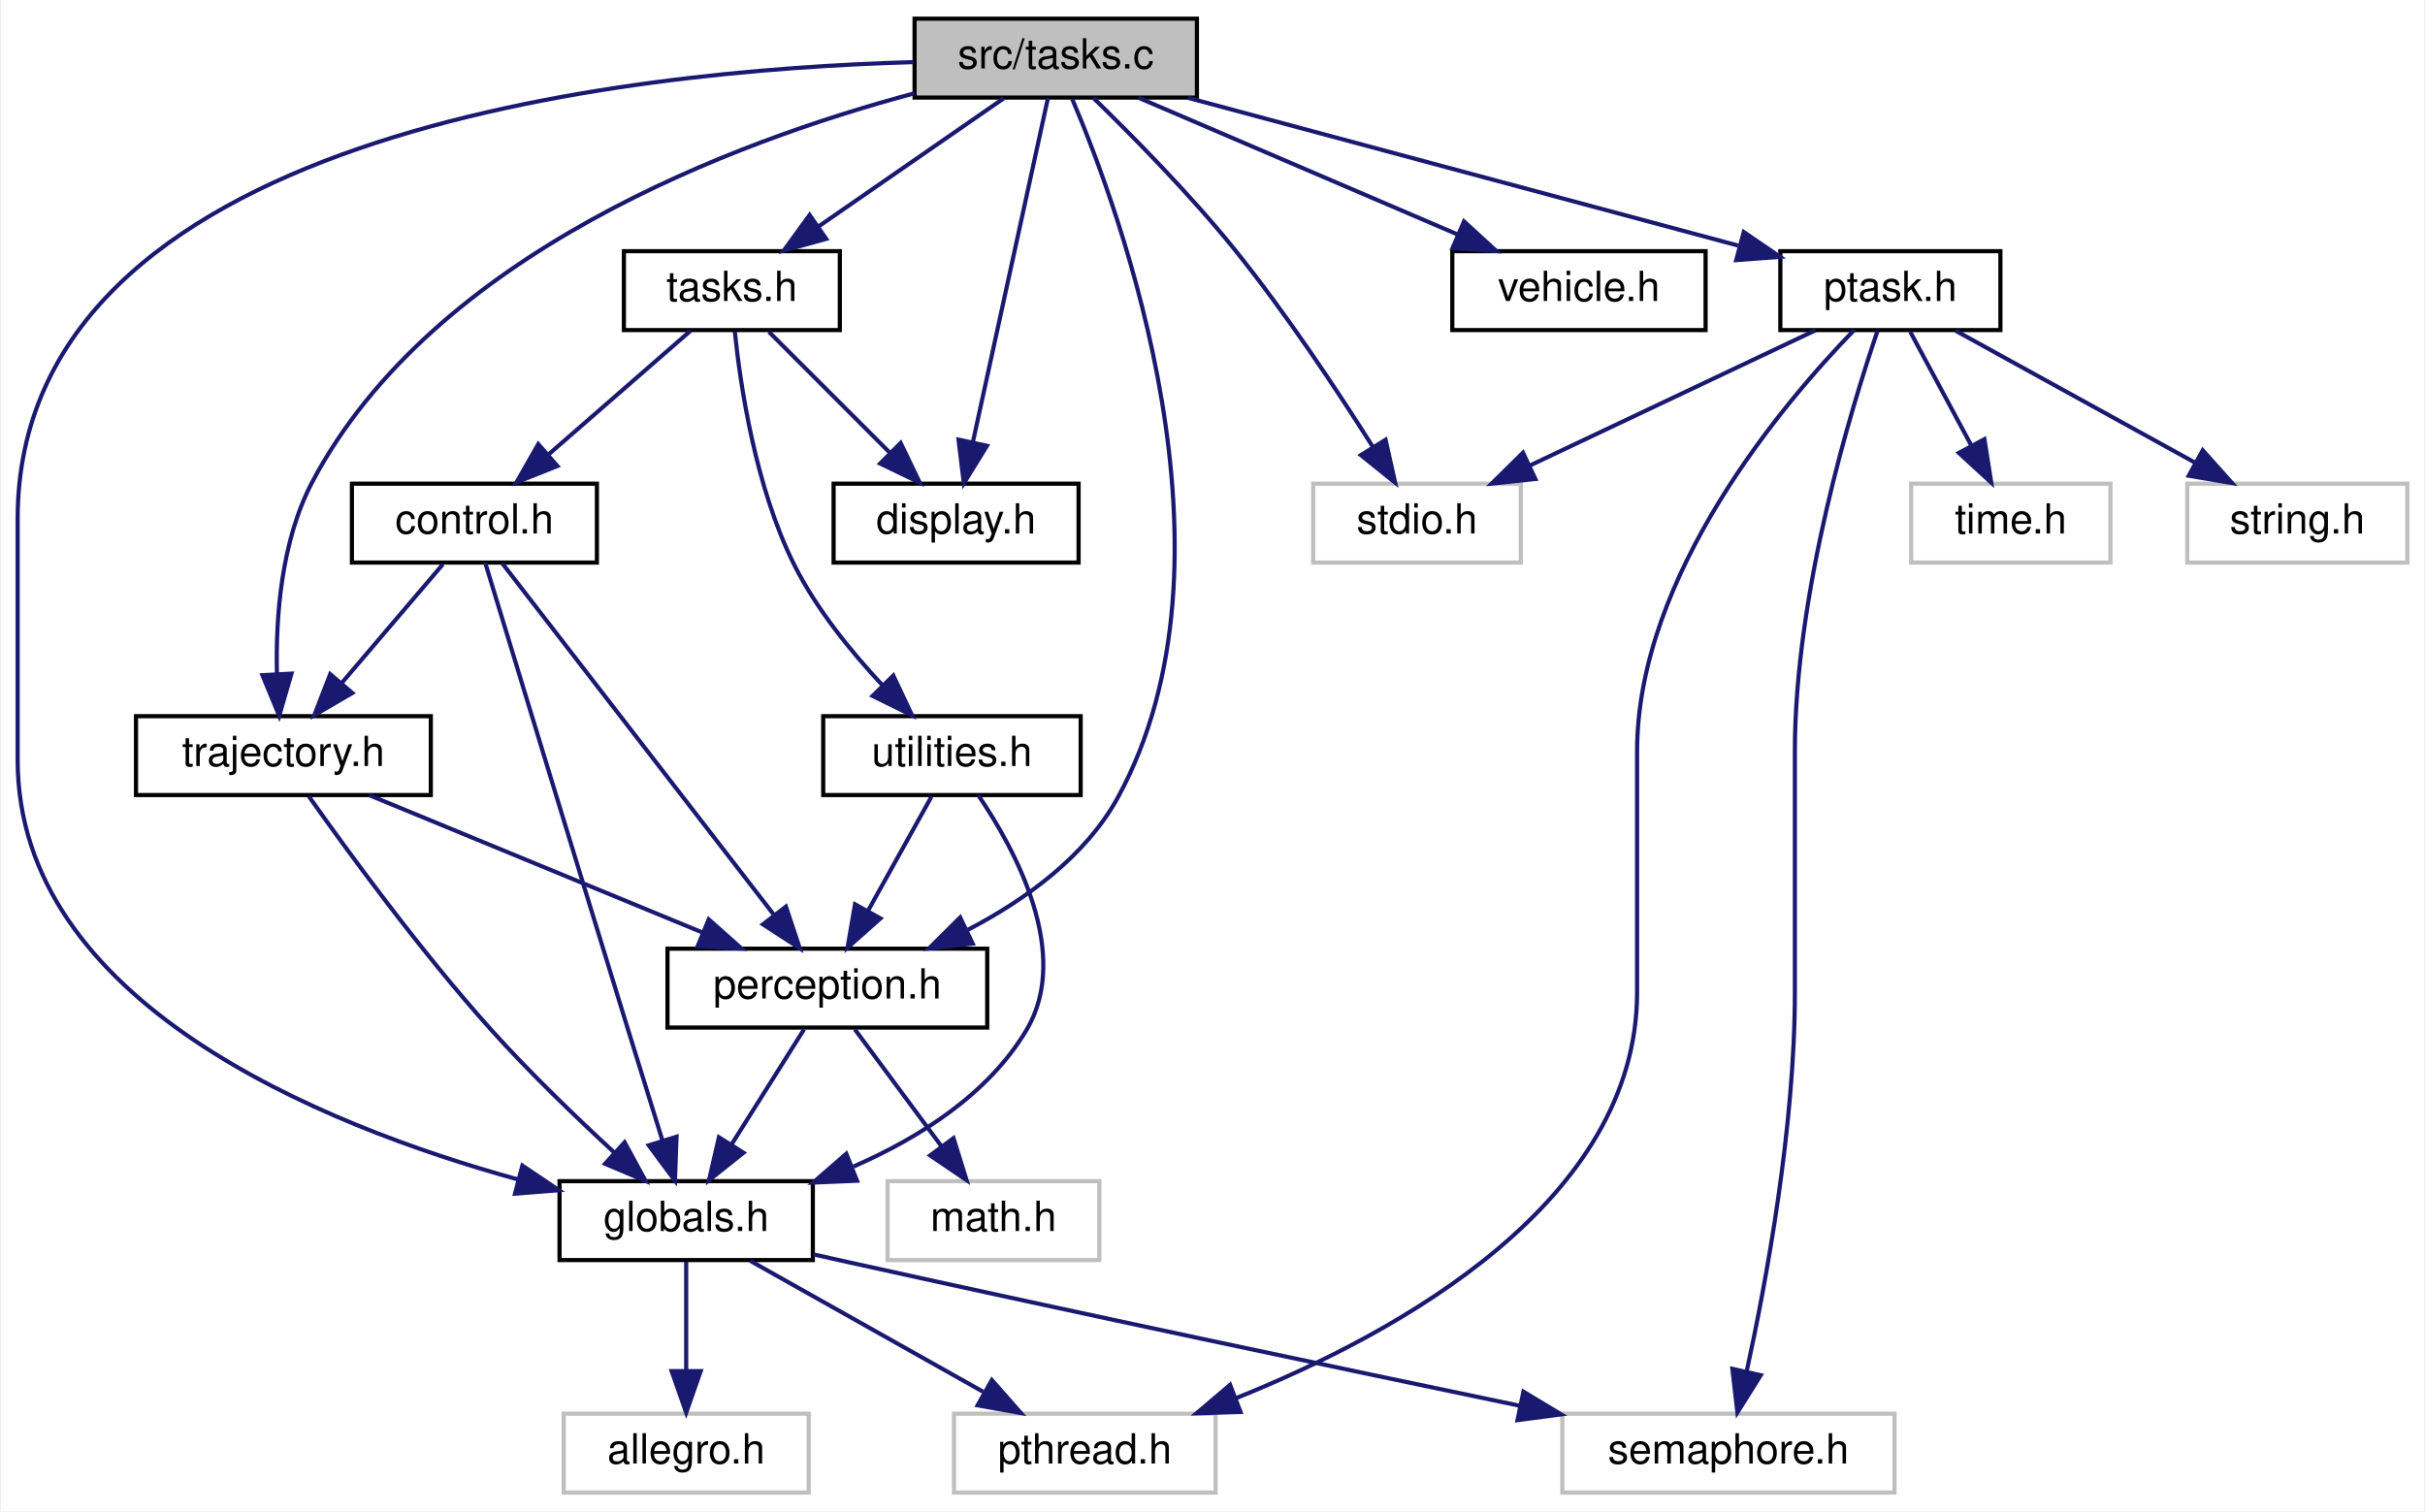
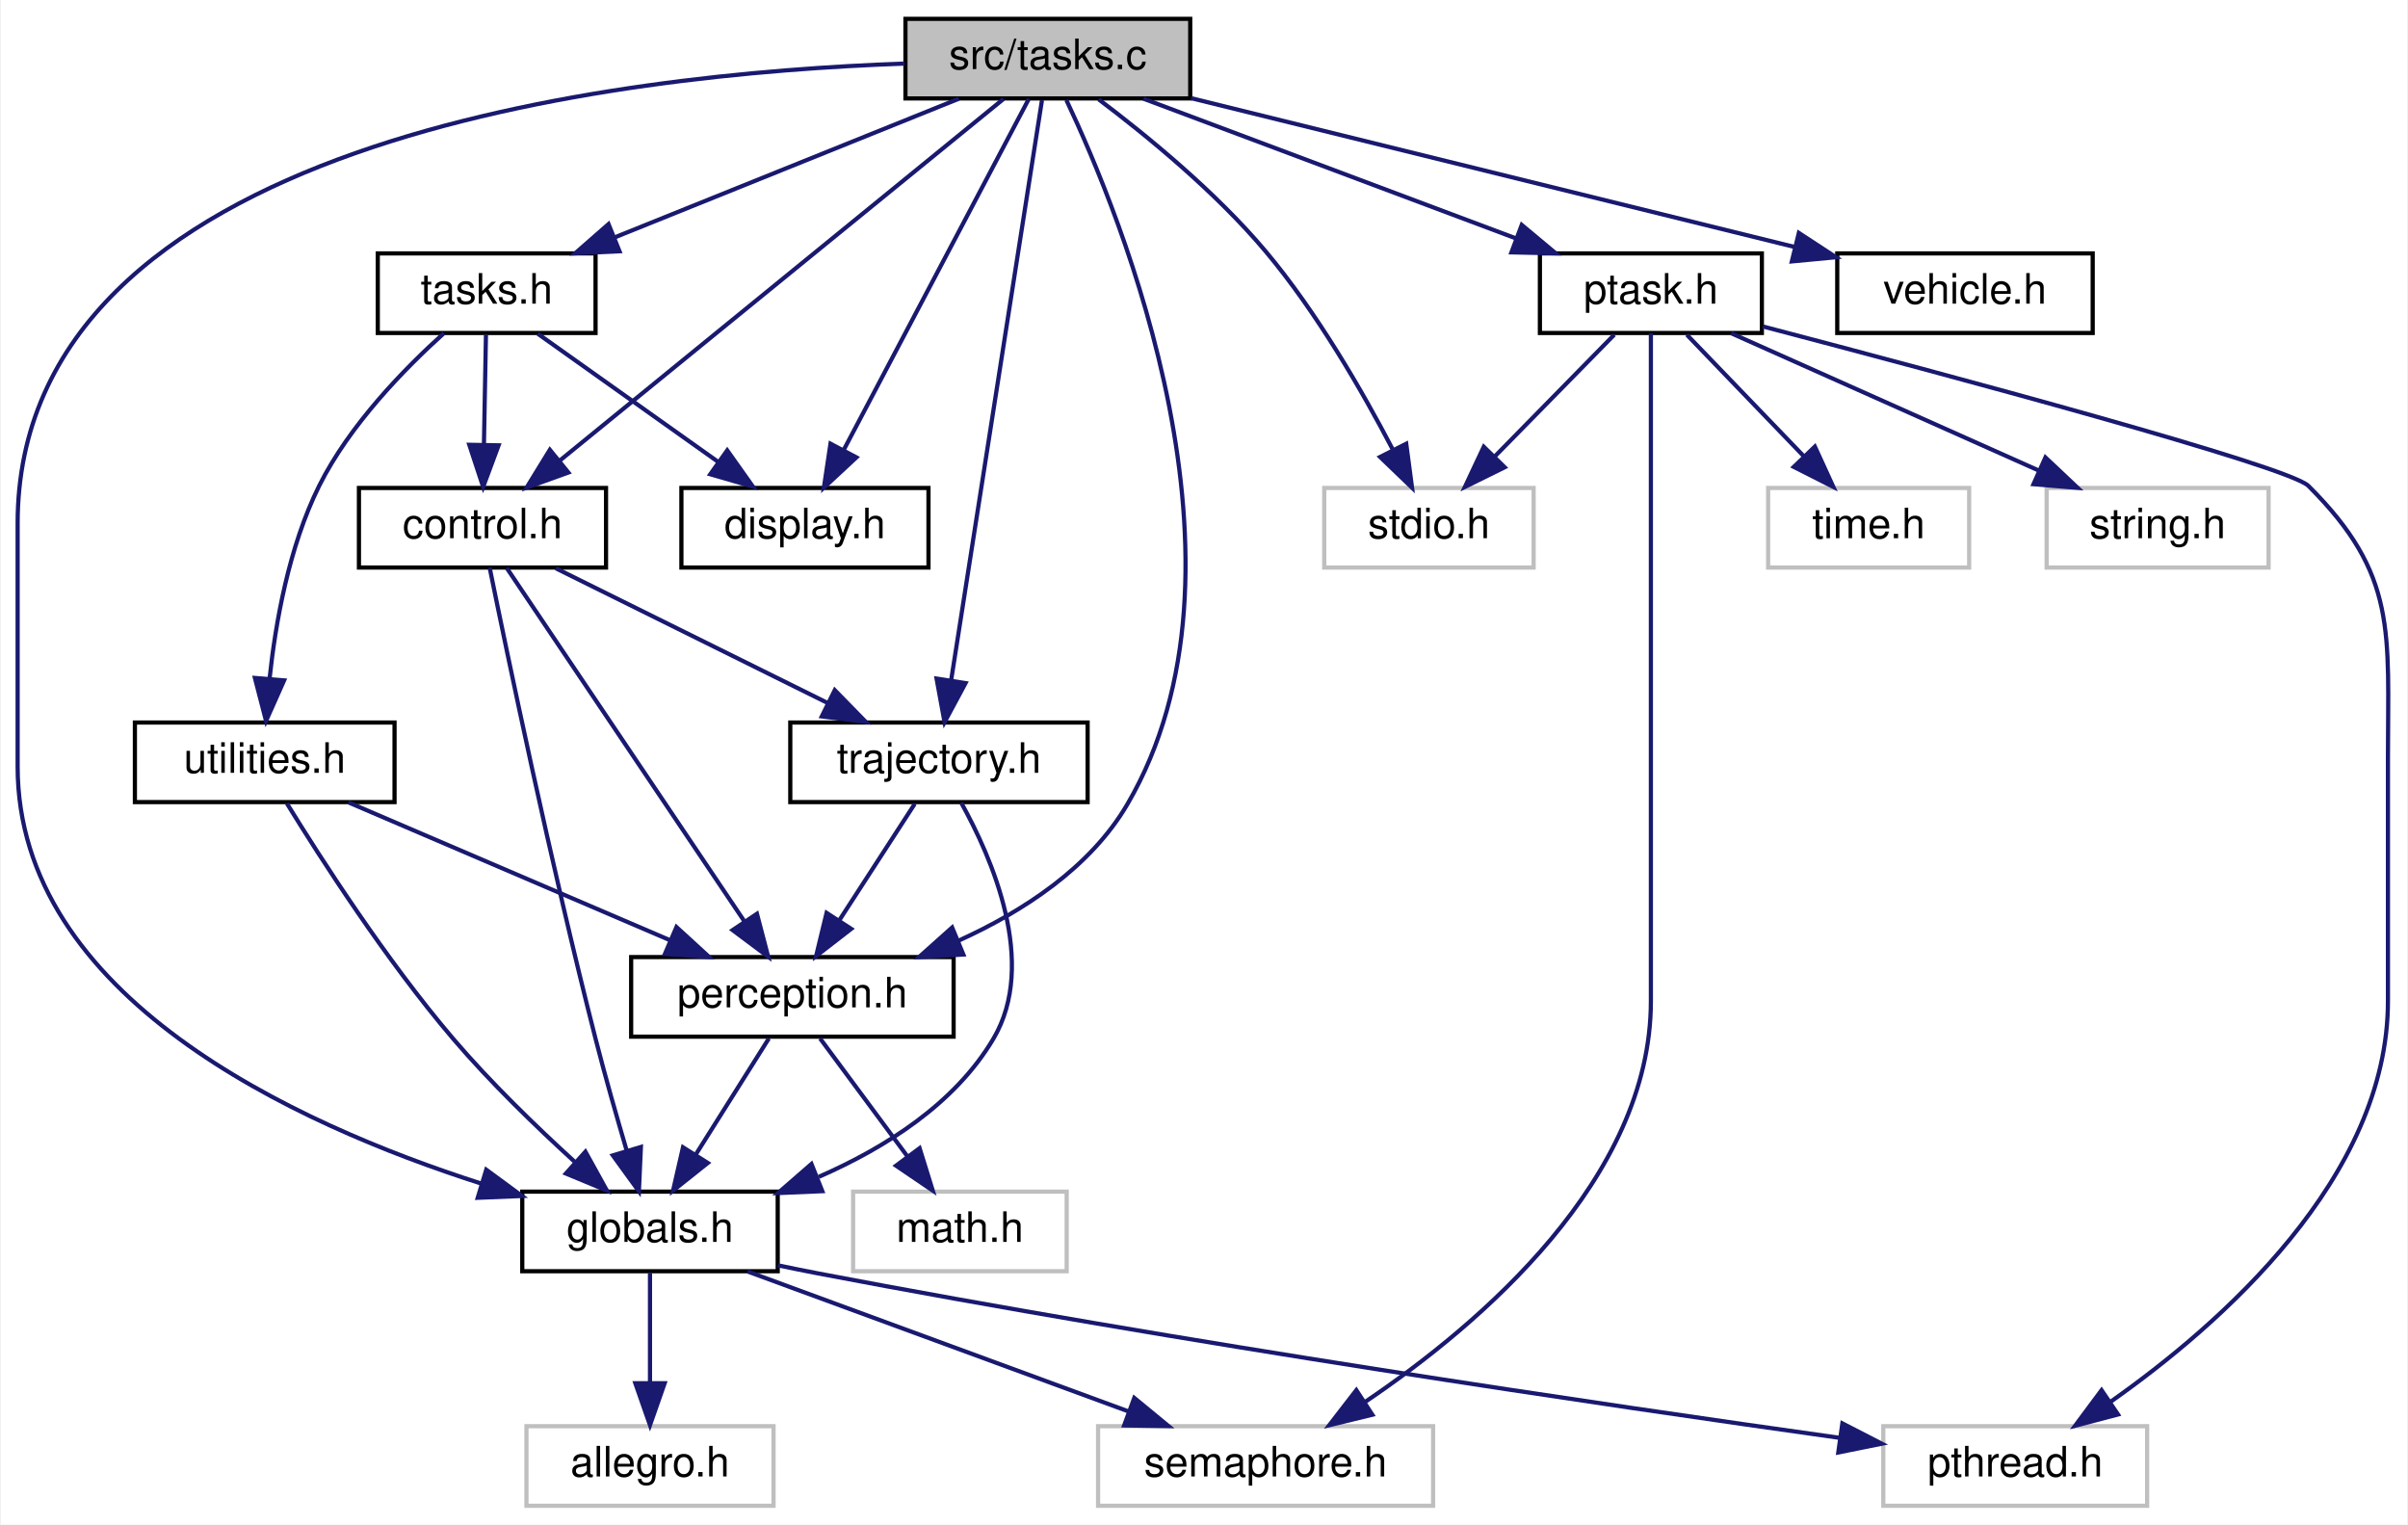
- <svg xmlns="http://www.w3.org/2000/svg" xmlns:xlink="http://www.w3.org/1999/xlink" width="584pt" height="364pt" viewBox="0.00 0.00 583.50 364.00">
+ <svg xmlns="http://www.w3.org/2000/svg" xmlns:xlink="http://www.w3.org/1999/xlink" width="575pt" height="364pt" viewBox="0.00 0.00 574.58 364.00">
  <g id="graph0" class="graph" transform="scale(1 1) rotate(0) translate(4 360)">
-     <polygon fill="white" stroke="transparent" points="-4,4 -4,-360 579.5,-360 579.5,4 -4,4" />
+     <polygon fill="white" stroke="transparent" points="-4,4 -4,-360 570.58,-360 570.58,4 -4,4" />
    <g id="node1" class="node">
      <g id="a_node1">
        <a xlink:title="Contains periodic task functions for LiDAR perception, trajectory planning, vehicle control,...">
-           <polygon fill="#bfbfbf" stroke="black" points="216,-336.5 216,-355.5 284,-355.5 284,-336.5 216,-336.5" />
-           <text text-anchor="middle" x="250" y="-343.5" font-family="Helvetica,sans-Serif" font-size="10.00">src/tasks.c</text>
+           <polygon fill="#bfbfbf" stroke="black" points="212,-336.5 212,-355.5 280,-355.5 280,-336.5 212,-336.5" />
+           <text text-anchor="middle" x="246" y="-343.5" font-family="Helvetica,sans-Serif" font-size="10.00">src/tasks.c</text>
        </a>
      </g>
    </g>
    <g id="node2" class="node">
      <g id="a_node2">
        <a xlink:title=" ">
          <polygon fill="white" stroke="#bfbfbf" points="312,-224.5 312,-243.5 362,-243.5 362,-224.5 312,-224.5" />
          <text text-anchor="middle" x="337" y="-231.5" font-family="Helvetica,sans-Serif" font-size="10.00">stdio.h</text>
        </a>
      </g>
    </g>
    <g id="edge1" class="edge">
-       <path fill="none" stroke="midnightblue" d="M259.03,-336.44C268.06,-327.67 282.14,-313.46 293,-300 305.39,-284.64 317.85,-265.85 326.33,-252.43" />
-       <polygon fill="midnightblue" stroke="midnightblue" points="329.43,-254.08 331.74,-243.74 323.48,-250.38 329.43,-254.08" />
+       <path fill="none" stroke="midnightblue" d="M258.12,-336.29C269.33,-327.85 286.02,-314.26 298,-300 310.28,-285.39 321.16,-266.47 328.29,-252.82" />
+       <polygon fill="midnightblue" stroke="midnightblue" points="331.58,-254.06 332.97,-243.56 325.34,-250.9 331.58,-254.06" />
    </g>
    <g id="node3" class="node">
      <g id="a_node3">
        <a xlink:href="globals_8h.html" target="_top" xlink:title="Global constants, variables, and structures for the simulation and visualization system.">
-           <polygon fill="white" stroke="black" points="130.5,-56.5 130.5,-75.5 191.5,-75.5 191.5,-56.5 130.5,-56.5" />
-           <text text-anchor="middle" x="161" y="-63.5" font-family="Helvetica,sans-Serif" font-size="10.00">globals.h</text>
+           <polygon fill="white" stroke="black" points="120.5,-56.5 120.5,-75.5 181.5,-75.5 181.5,-56.5 120.5,-56.5" />
+           <text text-anchor="middle" x="151" y="-63.5" font-family="Helvetica,sans-Serif" font-size="10.00">globals.h</text>
        </a>
      </g>
    </g>
    <g id="edge2" class="edge">
-       <path fill="none" stroke="midnightblue" d="M215.76,-345.04C147.29,-343.12 0,-328.18 0,-235 0,-235 0,-235 0,-177 0,-118.69 72.89,-89.05 120.58,-75.89" />
-       <polygon fill="midnightblue" stroke="midnightblue" points="121.55,-79.26 130.34,-73.33 119.78,-72.49 121.55,-79.26" />
+       <path fill="none" stroke="midnightblue" d="M211.79,-344.82C144.2,-342.46 0,-326.7 0,-235 0,-235 0,-235 0,-177 0,-122.12 65.97,-91.73 110.7,-77.43" />
+       <polygon fill="midnightblue" stroke="midnightblue" points="111.9,-80.73 120.44,-74.46 109.86,-74.03 111.9,-80.73" />
    </g>
    <g id="node7" class="node">
      <g id="a_node7">
        <a xlink:href="tasks_8h.html" target="_top" xlink:title="Declaration of task thread functions for the simulation.">
-           <polygon fill="white" stroke="black" points="146,-280.5 146,-299.5 198,-299.5 198,-280.5 146,-280.5" />
-           <text text-anchor="middle" x="172" y="-287.5" font-family="Helvetica,sans-Serif" font-size="10.00">tasks.h</text>
+           <polygon fill="white" stroke="black" points="86,-280.5 86,-299.5 138,-299.5 138,-280.5 86,-280.5" />
+           <text text-anchor="middle" x="112" y="-287.5" font-family="Helvetica,sans-Serif" font-size="10.00">tasks.h</text>
        </a>
      </g>
    </g>
    <g id="edge6" class="edge">
-       <path fill="none" stroke="midnightblue" d="M237.47,-336.32C225.41,-327.98 206.97,-315.21 192.73,-305.35" />
-       <polygon fill="midnightblue" stroke="midnightblue" points="194.72,-302.47 184.5,-299.65 190.73,-308.22 194.72,-302.47" />
+       <path fill="none" stroke="midnightblue" d="M224.77,-336.44C202.62,-327.52 167.68,-313.44 142.56,-303.32" />
+       <polygon fill="midnightblue" stroke="midnightblue" points="143.72,-300.01 133.13,-299.52 141.1,-306.5 143.72,-300.01" />
    </g>
    <g id="node9" class="node">
      <g id="a_node9">
        <a xlink:href="perception_8h.html" target="_top" xlink:title="Header file for perception-related types, constants, and function declarations.">
-           <polygon fill="white" stroke="black" points="156.5,-112.5 156.5,-131.5 233.5,-131.5 233.5,-112.5 156.5,-112.5" />
-           <text text-anchor="middle" x="195" y="-119.5" font-family="Helvetica,sans-Serif" font-size="10.00">perception.h</text>
+           <polygon fill="white" stroke="black" points="146.5,-112.5 146.5,-131.5 223.5,-131.5 223.5,-112.5 146.5,-112.5" />
+           <text text-anchor="middle" x="185" y="-119.5" font-family="Helvetica,sans-Serif" font-size="10.00">perception.h</text>
        </a>
      </g>
    </g>
    <g id="edge19" class="edge">
-       <path fill="none" stroke="midnightblue" d="M253.95,-336.2C265.48,-309.11 296.33,-225.38 265,-168 257.18,-153.68 242.64,-143.24 228.82,-136.04" />
-       <polygon fill="midnightblue" stroke="midnightblue" points="230,-132.72 219.47,-131.56 226.98,-139.03 230,-132.72" />
+       <path fill="none" stroke="midnightblue" d="M250.42,-336.12C263.34,-308.83 298.08,-224.56 265,-168 256.14,-152.85 240.09,-142.41 224.69,-135.42" />
+       <polygon fill="midnightblue" stroke="midnightblue" points="225.83,-132.11 215.25,-131.51 223.15,-138.57 225.83,-132.11" />
+     </g>
+     <g id="node11" class="node">
+       <g id="a_node11">
+         <a xlink:href="control_8h.html" target="_top" xlink:title="Declarations for vehicle control functions and variables in the 2D simulator.">
+           <polygon fill="white" stroke="black" points="81.5,-224.5 81.5,-243.5 140.5,-243.5 140.5,-224.5 81.5,-224.5" />
+           <text text-anchor="middle" x="111" y="-231.5" font-family="Helvetica,sans-Serif" font-size="10.00">control.h</text>
+         </a>
+       </g>
+     </g>
+     <g id="edge29" class="edge">
+       <path fill="none" stroke="midnightblue" d="M235.41,-336.37C212.54,-317.73 158.29,-273.53 129.57,-250.13" />
+       <polygon fill="midnightblue" stroke="midnightblue" points="131.51,-247.19 121.54,-243.59 127.09,-252.62 131.51,-247.19" />
    </g>
    <g id="node12" class="node">
      <g id="a_node12">
        <a xlink:href="trajectory_8h.html" target="_top" xlink:title="Provides declarations for trajectory planning based on cone detection.">
-           <polygon fill="white" stroke="black" points="28.5,-168.5 28.5,-187.5 99.5,-187.5 99.5,-168.5 28.5,-168.5" />
-           <text text-anchor="middle" x="64" y="-175.5" font-family="Helvetica,sans-Serif" font-size="10.00">trajectory.h</text>
+           <polygon fill="white" stroke="black" points="184.5,-168.5 184.5,-187.5 255.5,-187.5 255.5,-168.5 184.5,-168.5" />
+           <text text-anchor="middle" x="220" y="-175.5" font-family="Helvetica,sans-Serif" font-size="10.00">trajectory.h</text>
        </a>
      </g>
    </g>
    <g id="edge20" class="edge">
-       <path fill="none" stroke="midnightblue" d="M215.99,-337.54C172.73,-325.96 100.15,-299.02 71,-244 63.44,-229.74 62.12,-211.27 62.44,-197.66" />
-       <polygon fill="midnightblue" stroke="midnightblue" points="65.94,-197.75 62.99,-187.58 58.95,-197.37 65.94,-197.75" />
+       <path fill="none" stroke="midnightblue" d="M244.6,-336.08C240.51,-309.95 228.49,-233.21 222.91,-197.58" />
+       <polygon fill="midnightblue" stroke="midnightblue" points="226.35,-196.91 221.34,-187.57 219.43,-197.99 226.35,-196.91" />
    </g>
    <g id="node13" class="node">
      <g id="a_node13">
        <a xlink:href="display_8h.html" target="_top" xlink:title="Header file declaring display rendering functions.">
-           <polygon fill="white" stroke="black" points="196.5,-224.5 196.5,-243.5 255.5,-243.5 255.5,-224.5 196.5,-224.5" />
-           <text text-anchor="middle" x="226" y="-231.5" font-family="Helvetica,sans-Serif" font-size="10.00">display.h</text>
+           <polygon fill="white" stroke="black" points="158.5,-224.5 158.5,-243.5 217.5,-243.5 217.5,-224.5 158.5,-224.5" />
+           <text text-anchor="middle" x="188" y="-231.5" font-family="Helvetica,sans-Serif" font-size="10.00">display.h</text>
        </a>
      </g>
    </g>
    <g id="edge22" class="edge">
-       <path fill="none" stroke="midnightblue" d="M248.12,-336.37C244.24,-318.62 235.31,-277.67 230.06,-253.6" />
-       <polygon fill="midnightblue" stroke="midnightblue" points="233.43,-252.62 227.87,-243.59 226.59,-254.11 233.43,-252.62" />
+       <path fill="none" stroke="midnightblue" d="M241.45,-336.37C231.96,-318.38 209.91,-276.55 197.29,-252.63" />
+       <polygon fill="midnightblue" stroke="midnightblue" points="200.29,-250.8 192.53,-243.59 194.1,-254.07 200.29,-250.8" />
    </g>
    <g id="node14" class="node">
      <g id="a_node14">
        <a xlink:href="vehicle_8h.html" target="_top" xlink:title=" ">
-           <polygon fill="white" stroke="black" points="345.5,-280.5 345.5,-299.5 406.5,-299.5 406.5,-280.5 345.5,-280.5" />
-           <text text-anchor="middle" x="376" y="-287.5" font-family="Helvetica,sans-Serif" font-size="10.00">vehicle.h</text>
+           <polygon fill="white" stroke="black" points="434.5,-280.5 434.5,-299.5 495.5,-299.5 495.5,-280.5 434.5,-280.5" />
+           <text text-anchor="middle" x="465" y="-287.5" font-family="Helvetica,sans-Serif" font-size="10.00">vehicle.h</text>
        </a>
      </g>
    </g>
    <g id="edge21" class="edge">
-       <path fill="none" stroke="midnightblue" d="M269.97,-336.44C290.61,-327.6 323.06,-313.69 346.63,-303.59" />
-       <polygon fill="midnightblue" stroke="midnightblue" points="348.32,-306.67 356.13,-299.52 345.56,-300.24 348.32,-306.67" />
+       <path fill="none" stroke="midnightblue" d="M280.22,-336.56C319.23,-326.94 382.94,-311.23 424.42,-301.01" />
+       <polygon fill="midnightblue" stroke="midnightblue" points="425.33,-304.39 434.2,-298.59 423.66,-297.59 425.33,-304.39" />
    </g>
    <g id="node15" class="node">
      <g id="a_node15">
        <a xlink:href="ptask_8h.html" target="_top" xlink:title="Interface for managing periodic tasks and time utilities.">
-           <polygon fill="white" stroke="black" points="424.5,-280.5 424.5,-299.5 477.5,-299.5 477.5,-280.5 424.5,-280.5" />
-           <text text-anchor="middle" x="451" y="-287.5" font-family="Helvetica,sans-Serif" font-size="10.00">ptask.h</text>
+           <polygon fill="white" stroke="black" points="363.5,-280.5 363.5,-299.5 416.5,-299.5 416.5,-280.5 363.5,-280.5" />
+           <text text-anchor="middle" x="390" y="-287.5" font-family="Helvetica,sans-Serif" font-size="10.00">ptask.h</text>
        </a>
      </g>
    </g>
    <g id="edge23" class="edge">
-       <path fill="none" stroke="midnightblue" d="M281.85,-336.44C317.87,-326.77 376.43,-311.03 414.33,-300.85" />
-       <polygon fill="midnightblue" stroke="midnightblue" points="415.69,-304.11 424.44,-298.14 413.87,-297.35 415.69,-304.11" />
+       <path fill="none" stroke="midnightblue" d="M268.82,-336.44C292.83,-327.44 330.83,-313.19 357.87,-303.05" />
+       <polygon fill="midnightblue" stroke="midnightblue" points="359.16,-306.3 367.29,-299.52 356.7,-299.75 359.16,-306.3" />
    </g>
    <g id="node4" class="node">
      <g id="a_node4">
        <a xlink:title=" ">
-           <polygon fill="white" stroke="#bfbfbf" points="131.5,-0.5 131.5,-19.5 190.5,-19.5 190.5,-0.5 131.5,-0.5" />
-           <text text-anchor="middle" x="161" y="-7.5" font-family="Helvetica,sans-Serif" font-size="10.00">allegro.h</text>
+           <polygon fill="white" stroke="#bfbfbf" points="121.5,-0.5 121.5,-19.5 180.5,-19.5 180.5,-0.5 121.5,-0.5" />
+           <text text-anchor="middle" x="151" y="-7.5" font-family="Helvetica,sans-Serif" font-size="10.00">allegro.h</text>
        </a>
      </g>
    </g>
    <g id="edge3" class="edge">
-       <path fill="none" stroke="midnightblue" d="M161,-56.08C161,-49.01 161,-38.86 161,-29.99" />
-       <polygon fill="midnightblue" stroke="midnightblue" points="164.5,-29.75 161,-19.75 157.5,-29.75 164.5,-29.75" />
+       <path fill="none" stroke="midnightblue" d="M151,-56.08C151,-49.01 151,-38.86 151,-29.99" />
+       <polygon fill="midnightblue" stroke="midnightblue" points="154.5,-29.75 151,-19.75 147.5,-29.75 154.5,-29.75" />
    </g>
    <g id="node5" class="node">
      <g id="a_node5">
        <a xlink:title=" ">
-           <polygon fill="white" stroke="#bfbfbf" points="225.5,-0.5 225.5,-19.5 288.5,-19.5 288.5,-0.5 225.5,-0.5" />
-           <text text-anchor="middle" x="257" y="-7.5" font-family="Helvetica,sans-Serif" font-size="10.00">pthread.h</text>
+           <polygon fill="white" stroke="#bfbfbf" points="445.5,-0.5 445.5,-19.5 508.5,-19.5 508.5,-0.5 445.5,-0.5" />
+           <text text-anchor="middle" x="477" y="-7.5" font-family="Helvetica,sans-Serif" font-size="10.00">pthread.h</text>
        </a>
      </g>
    </g>
    <g id="edge4" class="edge">
-       <path fill="none" stroke="midnightblue" d="M176.42,-56.32C191.54,-47.82 214.82,-34.73 232.47,-24.8" />
-       <polygon fill="midnightblue" stroke="midnightblue" points="234.61,-27.61 241.61,-19.65 231.18,-21.51 234.61,-27.61" />
+       <path fill="none" stroke="midnightblue" d="M181.53,-57.91C184.72,-57.24 187.92,-56.59 191,-56 277.27,-39.53 379.02,-24.58 434.92,-16.74" />
+       <polygon fill="midnightblue" stroke="midnightblue" points="435.72,-20.17 445.14,-15.32 434.75,-13.23 435.72,-20.17" />
    </g>
    <g id="node6" class="node">
      <g id="a_node6">
        <a xlink:title=" ">
-           <polygon fill="white" stroke="#bfbfbf" points="372,-0.5 372,-19.5 452,-19.5 452,-0.5 372,-0.5" />
-           <text text-anchor="middle" x="412" y="-7.5" font-family="Helvetica,sans-Serif" font-size="10.00">semaphore.h</text>
+           <polygon fill="white" stroke="#bfbfbf" points="258,-0.5 258,-19.5 338,-19.5 338,-0.5 258,-0.5" />
+           <text text-anchor="middle" x="298" y="-7.5" font-family="Helvetica,sans-Serif" font-size="10.00">semaphore.h</text>
        </a>
      </g>
    </g>
    <g id="edge5" class="edge">
-       <path fill="none" stroke="midnightblue" d="M191.65,-57.87C194.47,-57.23 197.29,-56.6 200,-56 255.26,-43.76 318.79,-30.36 361.78,-21.4" />
-       <polygon fill="midnightblue" stroke="midnightblue" points="362.63,-24.8 371.71,-19.33 361.2,-17.94 362.63,-24.8" />
+       <path fill="none" stroke="midnightblue" d="M174.29,-56.44C198.81,-47.44 237.6,-33.19 265.2,-23.05" />
+       <polygon fill="midnightblue" stroke="midnightblue" points="266.64,-26.25 274.82,-19.52 264.22,-19.68 266.64,-26.25" />
    </g>
    <g id="node8" class="node">
      <g id="a_node8">
        <a xlink:href="utilities_8h.html" target="_top" xlink:title="Utility function prototypes for cone management and runtime tasks.">
-           <polygon fill="white" stroke="black" points="194,-168.5 194,-187.5 256,-187.5 256,-168.5 194,-168.5" />
-           <text text-anchor="middle" x="225" y="-175.5" font-family="Helvetica,sans-Serif" font-size="10.00">utilities.h</text>
+           <polygon fill="white" stroke="black" points="28,-168.5 28,-187.5 90,-187.5 90,-168.5 28,-168.5" />
+           <text text-anchor="middle" x="59" y="-175.5" font-family="Helvetica,sans-Serif" font-size="10.00">utilities.h</text>
        </a>
      </g>
    </g>
    <g id="edge7" class="edge">
-       <path fill="none" stroke="midnightblue" d="M172.71,-280.14C174.04,-267.2 177.67,-242.64 187,-224 192.35,-213.3 200.75,-202.98 208.29,-194.93" />
-       <polygon fill="midnightblue" stroke="midnightblue" points="210.88,-197.29 215.4,-187.71 205.89,-192.38 210.88,-197.29" />
-     </g>
-     <g id="node11" class="node">
-       <g id="a_node11">
-         <a xlink:href="control_8h.html" target="_top" xlink:title="Declarations for vehicle control functions and variables in the 2D simulator.">
-           <polygon fill="white" stroke="black" points="80.5,-224.5 80.5,-243.5 139.5,-243.5 139.5,-224.5 80.5,-224.5" />
-           <text text-anchor="middle" x="110" y="-231.5" font-family="Helvetica,sans-Serif" font-size="10.00">control.h</text>
-         </a>
-       </g>
+       <path fill="none" stroke="midnightblue" d="M101.79,-280.45C92.53,-272.11 79.27,-258.6 72,-244 64.79,-229.51 61.57,-211.33 60.15,-197.88" />
+       <polygon fill="midnightblue" stroke="midnightblue" points="63.63,-197.56 59.32,-187.88 56.66,-198.14 63.63,-197.56" />
    </g>
    <g id="edge12" class="edge">
-       <path fill="none" stroke="midnightblue" d="M162.04,-280.32C152.87,-272.34 139.06,-260.31 127.97,-250.65" />
-       <polygon fill="midnightblue" stroke="midnightblue" points="129.98,-247.76 120.14,-243.83 125.38,-253.04 129.98,-247.76" />
+       <path fill="none" stroke="midnightblue" d="M111.83,-280.08C111.7,-273.01 111.52,-262.86 111.35,-253.99" />
+       <polygon fill="midnightblue" stroke="midnightblue" points="114.85,-253.68 111.16,-243.75 107.85,-253.81 114.85,-253.68" />
    </g>
    <g id="edge18" class="edge">
-       <path fill="none" stroke="midnightblue" d="M180.92,-280.08C188.78,-272.22 200.43,-260.57 209.92,-251.08" />
-       <polygon fill="midnightblue" stroke="midnightblue" points="212.65,-253.3 217.25,-243.75 207.7,-248.35 212.65,-253.3" />
+       <path fill="none" stroke="midnightblue" d="M124.21,-280.32C135.78,-272.11 153.38,-259.6 167.16,-249.81" />
+       <polygon fill="midnightblue" stroke="midnightblue" points="169.44,-252.48 175.57,-243.83 165.39,-246.77 169.44,-252.48" />
    </g>
    <g id="edge11" class="edge">
-       <path fill="none" stroke="midnightblue" d="M231.36,-168.44C240.18,-155.46 253.86,-130.34 243,-112 233.82,-96.49 217.19,-85.97 201.3,-79.03" />
-       <polygon fill="midnightblue" stroke="midnightblue" points="202.15,-75.61 191.57,-75.16 199.56,-82.11 202.15,-75.61" />
+       <path fill="none" stroke="midnightblue" d="M64.3,-168.18C72.23,-155.29 87.96,-130.79 104,-112 112.87,-101.6 123.85,-90.99 132.97,-82.67" />
+       <polygon fill="midnightblue" stroke="midnightblue" points="135.58,-85.04 140.7,-75.77 130.91,-79.82 135.58,-85.04" />
    </g>
    <g id="edge8" class="edge">
-       <path fill="none" stroke="midnightblue" d="M220.05,-168.08C215.9,-160.61 209.85,-149.72 204.73,-140.52" />
-       <polygon fill="midnightblue" stroke="midnightblue" points="207.78,-138.79 199.86,-131.75 201.66,-142.19 207.78,-138.79" />
+       <path fill="none" stroke="midnightblue" d="M78.97,-168.44C99.61,-159.6 132.06,-145.69 155.63,-135.59" />
+       <polygon fill="midnightblue" stroke="midnightblue" points="157.32,-138.67 165.13,-131.52 154.56,-132.24 157.32,-138.67" />
    </g>
    <g id="edge10" class="edge">
-       <path fill="none" stroke="midnightblue" d="M189.39,-112.08C184.63,-104.53 177.68,-93.49 171.85,-84.23" />
-       <polygon fill="midnightblue" stroke="midnightblue" points="174.8,-82.35 166.51,-75.75 168.88,-86.08 174.8,-82.35" />
+       <path fill="none" stroke="midnightblue" d="M179.39,-112.08C174.63,-104.53 167.68,-93.49 161.85,-84.23" />
+       <polygon fill="midnightblue" stroke="midnightblue" points="164.8,-82.35 156.51,-75.75 158.88,-86.08 164.8,-82.35" />
    </g>
    <g id="node10" class="node">
      <g id="a_node10">
        <a xlink:title=" ">
-           <polygon fill="white" stroke="#bfbfbf" points="209.5,-56.5 209.5,-75.5 260.5,-75.5 260.5,-56.5 209.5,-56.5" />
-           <text text-anchor="middle" x="235" y="-63.5" font-family="Helvetica,sans-Serif" font-size="10.00">math.h</text>
+           <polygon fill="white" stroke="#bfbfbf" points="199.5,-56.5 199.5,-75.5 250.5,-75.5 250.5,-56.5 199.5,-56.5" />
+           <text text-anchor="middle" x="225" y="-63.5" font-family="Helvetica,sans-Serif" font-size="10.00">math.h</text>
        </a>
      </g>
    </g>
    <g id="edge9" class="edge">
-       <path fill="none" stroke="midnightblue" d="M201.61,-112.08C207.26,-104.46 215.54,-93.26 222.45,-83.94" />
-       <polygon fill="midnightblue" stroke="midnightblue" points="225.38,-85.87 228.52,-75.75 219.75,-81.7 225.38,-85.87" />
+       <path fill="none" stroke="midnightblue" d="M191.61,-112.08C197.26,-104.46 205.54,-93.26 212.45,-83.94" />
+       <polygon fill="midnightblue" stroke="midnightblue" points="215.38,-85.87 218.52,-75.75 209.75,-81.7 215.38,-85.87" />
    </g>
    <g id="edge16" class="edge">
-       <path fill="none" stroke="midnightblue" d="M112.59,-224.49C118.6,-204.72 133.99,-154.19 147,-112 149.72,-103.19 152.75,-93.42 155.3,-85.25" />
-       <polygon fill="midnightblue" stroke="midnightblue" points="158.67,-86.21 158.3,-75.62 151.98,-84.13 158.67,-86.21" />
+       <path fill="none" stroke="midnightblue" d="M112.72,-224.45C116.75,-204.6 127.28,-153.91 138,-112 140.27,-103.13 143.06,-93.35 145.47,-85.18" />
+       <polygon fill="midnightblue" stroke="midnightblue" points="148.83,-86.17 148.35,-75.58 142.12,-84.16 148.83,-86.17" />
    </g>
    <g id="edge17" class="edge">
-       <path fill="none" stroke="midnightblue" d="M116.67,-224.37C130.76,-206.14 163.76,-163.43 182.11,-139.68" />
-       <polygon fill="midnightblue" stroke="midnightblue" points="185.02,-141.64 188.36,-131.59 179.48,-137.36 185.02,-141.64" />
+       <path fill="none" stroke="midnightblue" d="M116.81,-224.37C129.02,-206.22 157.55,-163.8 173.57,-139.99" />
+       <polygon fill="midnightblue" stroke="midnightblue" points="176.54,-141.84 179.22,-131.59 170.73,-137.94 176.54,-141.84" />
    </g>
    <g id="edge13" class="edge">
-       <path fill="none" stroke="midnightblue" d="M102.4,-224.08C95.77,-216.3 85.98,-204.8 77.94,-195.37" />
-       <polygon fill="midnightblue" stroke="midnightblue" points="80.6,-193.09 71.45,-187.75 75.27,-197.63 80.6,-193.09" />
+       <path fill="none" stroke="midnightblue" d="M128.51,-224.32C146.07,-215.62 173.33,-202.12 193.53,-192.11" />
+       <polygon fill="midnightblue" stroke="midnightblue" points="195.12,-195.23 202.53,-187.65 192.02,-188.96 195.12,-195.23" />
    </g>
    <g id="edge15" class="edge">
-       <path fill="none" stroke="midnightblue" d="M70.08,-168.26C79.12,-155.46 96.88,-131.07 114,-112 123.34,-101.6 134.63,-90.74 143.81,-82.29" />
-       <polygon fill="midnightblue" stroke="midnightblue" points="146.17,-84.87 151.22,-75.56 141.46,-79.69 146.17,-84.87" />
+       <path fill="none" stroke="midnightblue" d="M225.31,-168.36C232.6,-155.27 243.67,-130.02 233,-112 223.82,-96.49 207.19,-85.97 191.3,-79.03" />
+       <polygon fill="midnightblue" stroke="midnightblue" points="192.15,-75.61 181.57,-75.16 189.56,-82.11 192.15,-75.61" />
    </g>
    <g id="edge14" class="edge">
-       <path fill="none" stroke="midnightblue" d="M84.76,-168.44C106.32,-159.56 140.26,-145.56 164.79,-135.45" />
-       <polygon fill="midnightblue" stroke="midnightblue" points="166.43,-138.56 174.34,-131.52 163.76,-132.09 166.43,-138.56" />
+       <path fill="none" stroke="midnightblue" d="M214.22,-168.08C209.33,-160.53 202.17,-149.49 196.17,-140.23" />
+       <polygon fill="midnightblue" stroke="midnightblue" points="199.05,-138.24 190.67,-131.75 193.17,-142.05 199.05,-138.24" />
    </g>
    <g id="edge26" class="edge">
-       <path fill="none" stroke="midnightblue" d="M432.94,-280.44C414.43,-271.68 385.42,-257.94 364.14,-247.86" />
-       <polygon fill="midnightblue" stroke="midnightblue" points="365.51,-244.63 354.98,-243.52 362.52,-250.96 365.51,-244.63" />
+       <path fill="none" stroke="midnightblue" d="M381.25,-280.08C373.53,-272.22 362.1,-260.57 352.78,-251.08" />
+       <polygon fill="midnightblue" stroke="midnightblue" points="355.09,-248.44 345.59,-243.75 350.1,-253.34 355.09,-248.44" />
    </g>
    <g id="edge24" class="edge">
-       <path fill="none" stroke="midnightblue" d="M442.26,-280.49C425.39,-263.12 390,-221.58 390,-179 390,-179 390,-179 390,-121 390,-70.73 332.87,-39.1 293.5,-23.27" />
-       <polygon fill="midnightblue" stroke="midnightblue" points="294.5,-19.91 283.91,-19.59 291.99,-26.45 294.5,-19.91" />
+       <path fill="none" stroke="midnightblue" d="M416.7,-282.07C460.26,-270.65 542.29,-248.69 547,-244 568.34,-222.77 566,-209.1 566,-179 566,-179 566,-179 566,-121 566,-78.85 526.01,-43.78 499.64,-25.24" />
+       <polygon fill="midnightblue" stroke="midnightblue" points="501.54,-22.3 491.3,-19.6 497.62,-28.1 501.54,-22.3" />
    </g>
    <g id="edge25" class="edge">
-       <path fill="none" stroke="midnightblue" d="M447.9,-280.29C441.62,-261.86 428,-217.44 428,-179 428,-179 428,-179 428,-121 428,-88.63 421.13,-51.44 416.39,-29.66" />
-       <polygon fill="midnightblue" stroke="midnightblue" points="419.78,-28.76 414.16,-19.78 412.95,-30.3 419.78,-28.76" />
+       <path fill="none" stroke="midnightblue" d="M390,-280.44C390,-261.94 390,-216.81 390,-179 390,-179 390,-179 390,-121 390,-78.5 349.09,-43.77 321.83,-25.34" />
+       <polygon fill="midnightblue" stroke="midnightblue" points="323.49,-22.24 313.19,-19.73 319.67,-28.11 323.49,-22.24" />
    </g>
    <g id="node16" class="node">
      <g id="a_node16">
        <a xlink:title=" ">
-           <polygon fill="white" stroke="#bfbfbf" points="456,-224.5 456,-243.5 504,-243.5 504,-224.5 456,-224.5" />
-           <text text-anchor="middle" x="480" y="-231.5" font-family="Helvetica,sans-Serif" font-size="10.00">time.h</text>
+           <polygon fill="white" stroke="#bfbfbf" points="418,-224.5 418,-243.5 466,-243.5 466,-224.5 418,-224.5" />
+           <text text-anchor="middle" x="442" y="-231.5" font-family="Helvetica,sans-Serif" font-size="10.00">time.h</text>
        </a>
      </g>
    </g>
    <g id="edge27" class="edge">
-       <path fill="none" stroke="midnightblue" d="M455.79,-280.08C459.76,-272.69 465.53,-261.95 470.43,-252.81" />
-       <polygon fill="midnightblue" stroke="midnightblue" points="473.65,-254.22 475.3,-243.75 467.49,-250.91 473.65,-254.22" />
+       <path fill="none" stroke="midnightblue" d="M398.59,-280.08C406.16,-272.22 417.38,-260.57 426.51,-251.08" />
+       <polygon fill="midnightblue" stroke="midnightblue" points="429.16,-253.38 433.57,-243.75 424.12,-248.53 429.16,-253.38" />
    </g>
    <g id="node17" class="node">
      <g id="a_node17">
        <a xlink:title=" ">
-           <polygon fill="white" stroke="#bfbfbf" points="522.5,-224.5 522.5,-243.5 575.5,-243.5 575.5,-224.5 522.5,-224.5" />
-           <text text-anchor="middle" x="549" y="-231.5" font-family="Helvetica,sans-Serif" font-size="10.00">string.h</text>
+           <polygon fill="white" stroke="#bfbfbf" points="484.5,-224.5 484.5,-243.5 537.5,-243.5 537.5,-224.5 484.5,-224.5" />
+           <text text-anchor="middle" x="511" y="-231.5" font-family="Helvetica,sans-Serif" font-size="10.00">string.h</text>
        </a>
      </g>
    </g>
    <g id="edge28" class="edge">
-       <path fill="none" stroke="midnightblue" d="M466.75,-280.32C482.32,-271.74 506.38,-258.49 524.46,-248.52" />
-       <polygon fill="midnightblue" stroke="midnightblue" points="526.22,-251.55 533.29,-243.65 522.85,-245.42 526.22,-251.55" />
+       <path fill="none" stroke="midnightblue" d="M409.17,-280.44C428.91,-271.64 459.89,-257.81 482.49,-247.72" />
+       <polygon fill="midnightblue" stroke="midnightblue" points="484.21,-250.79 491.92,-243.52 481.36,-244.4 484.21,-250.79" />
    </g>
  </g>
</svg>
